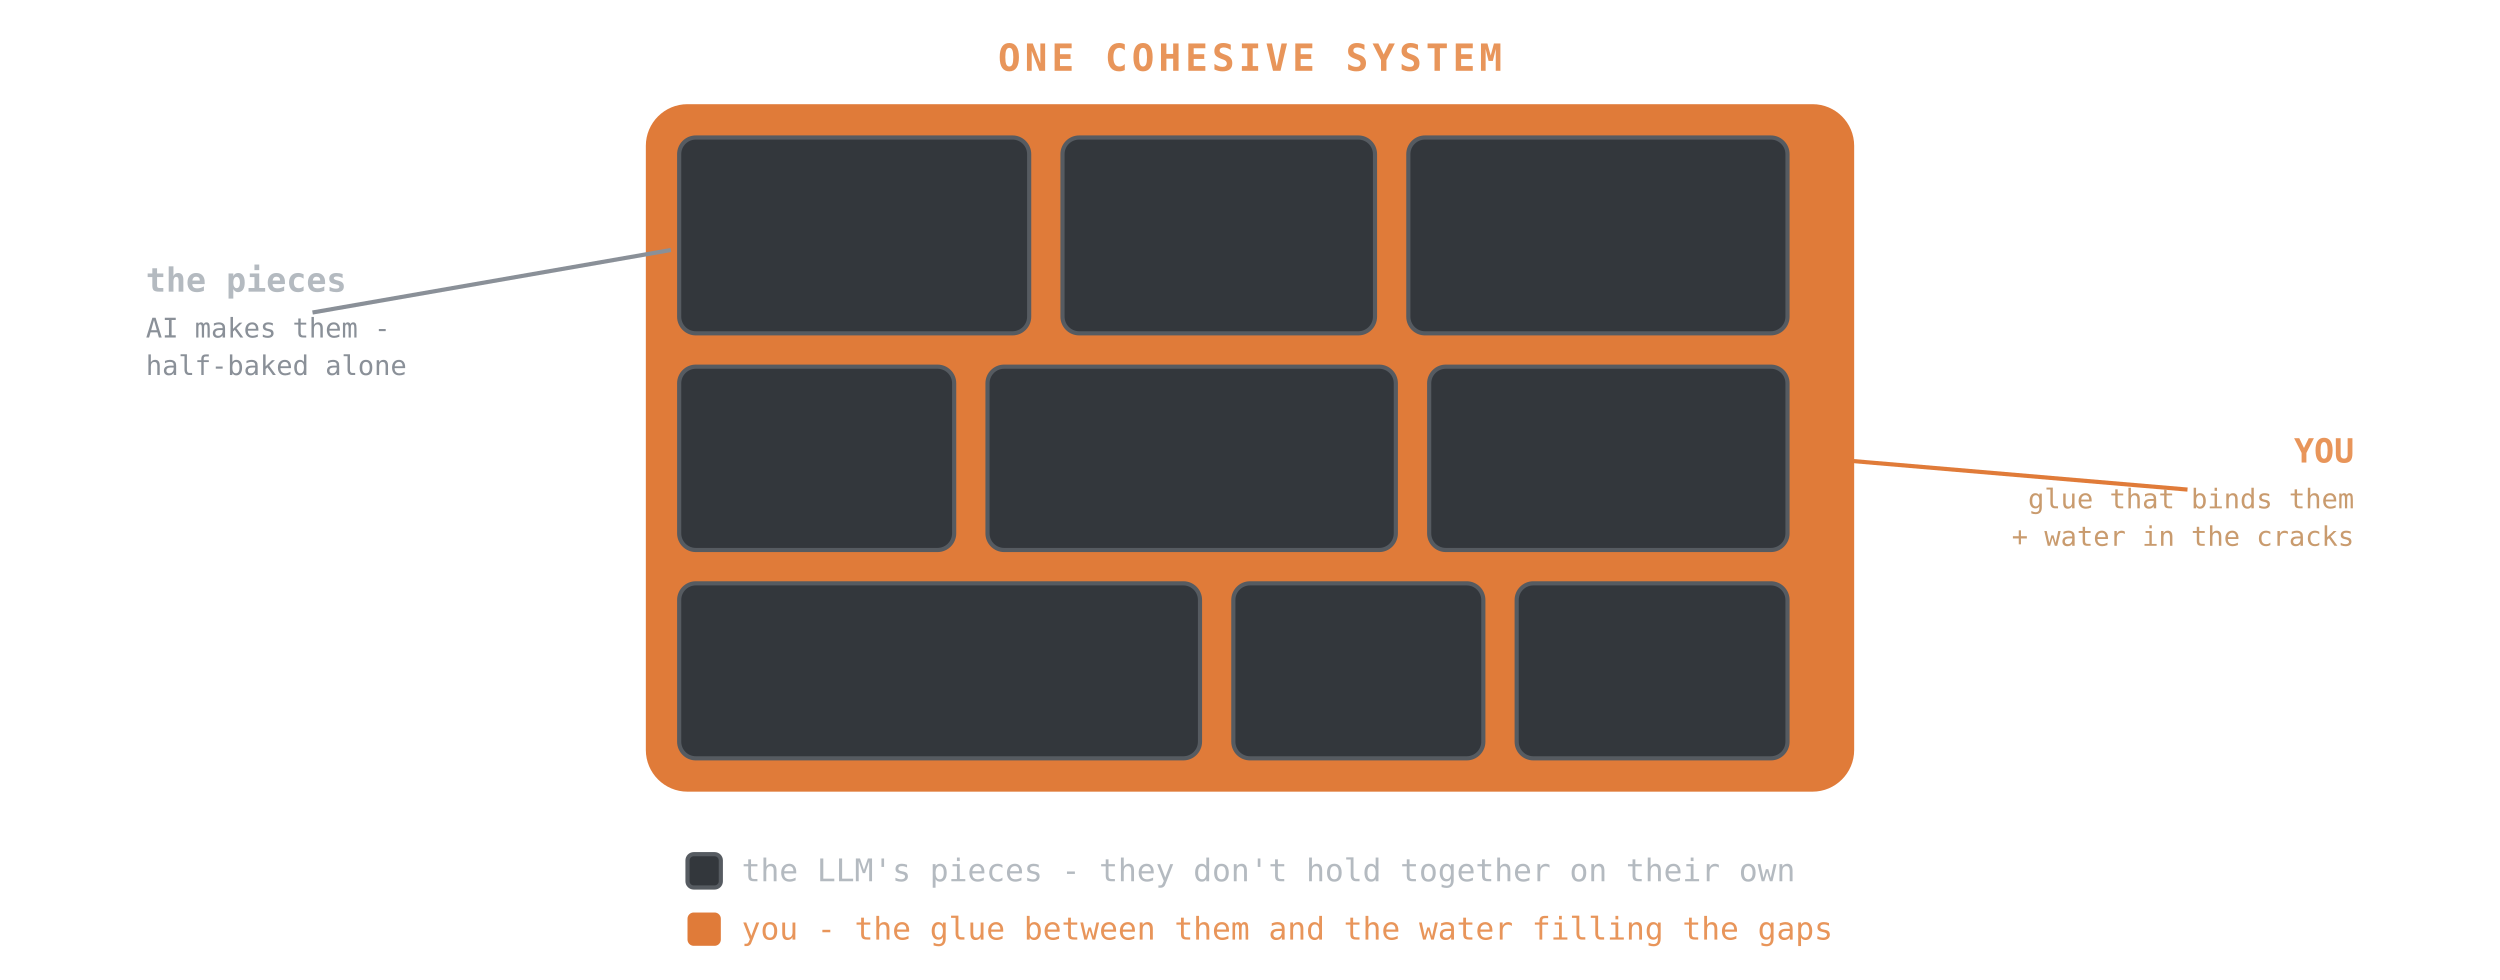
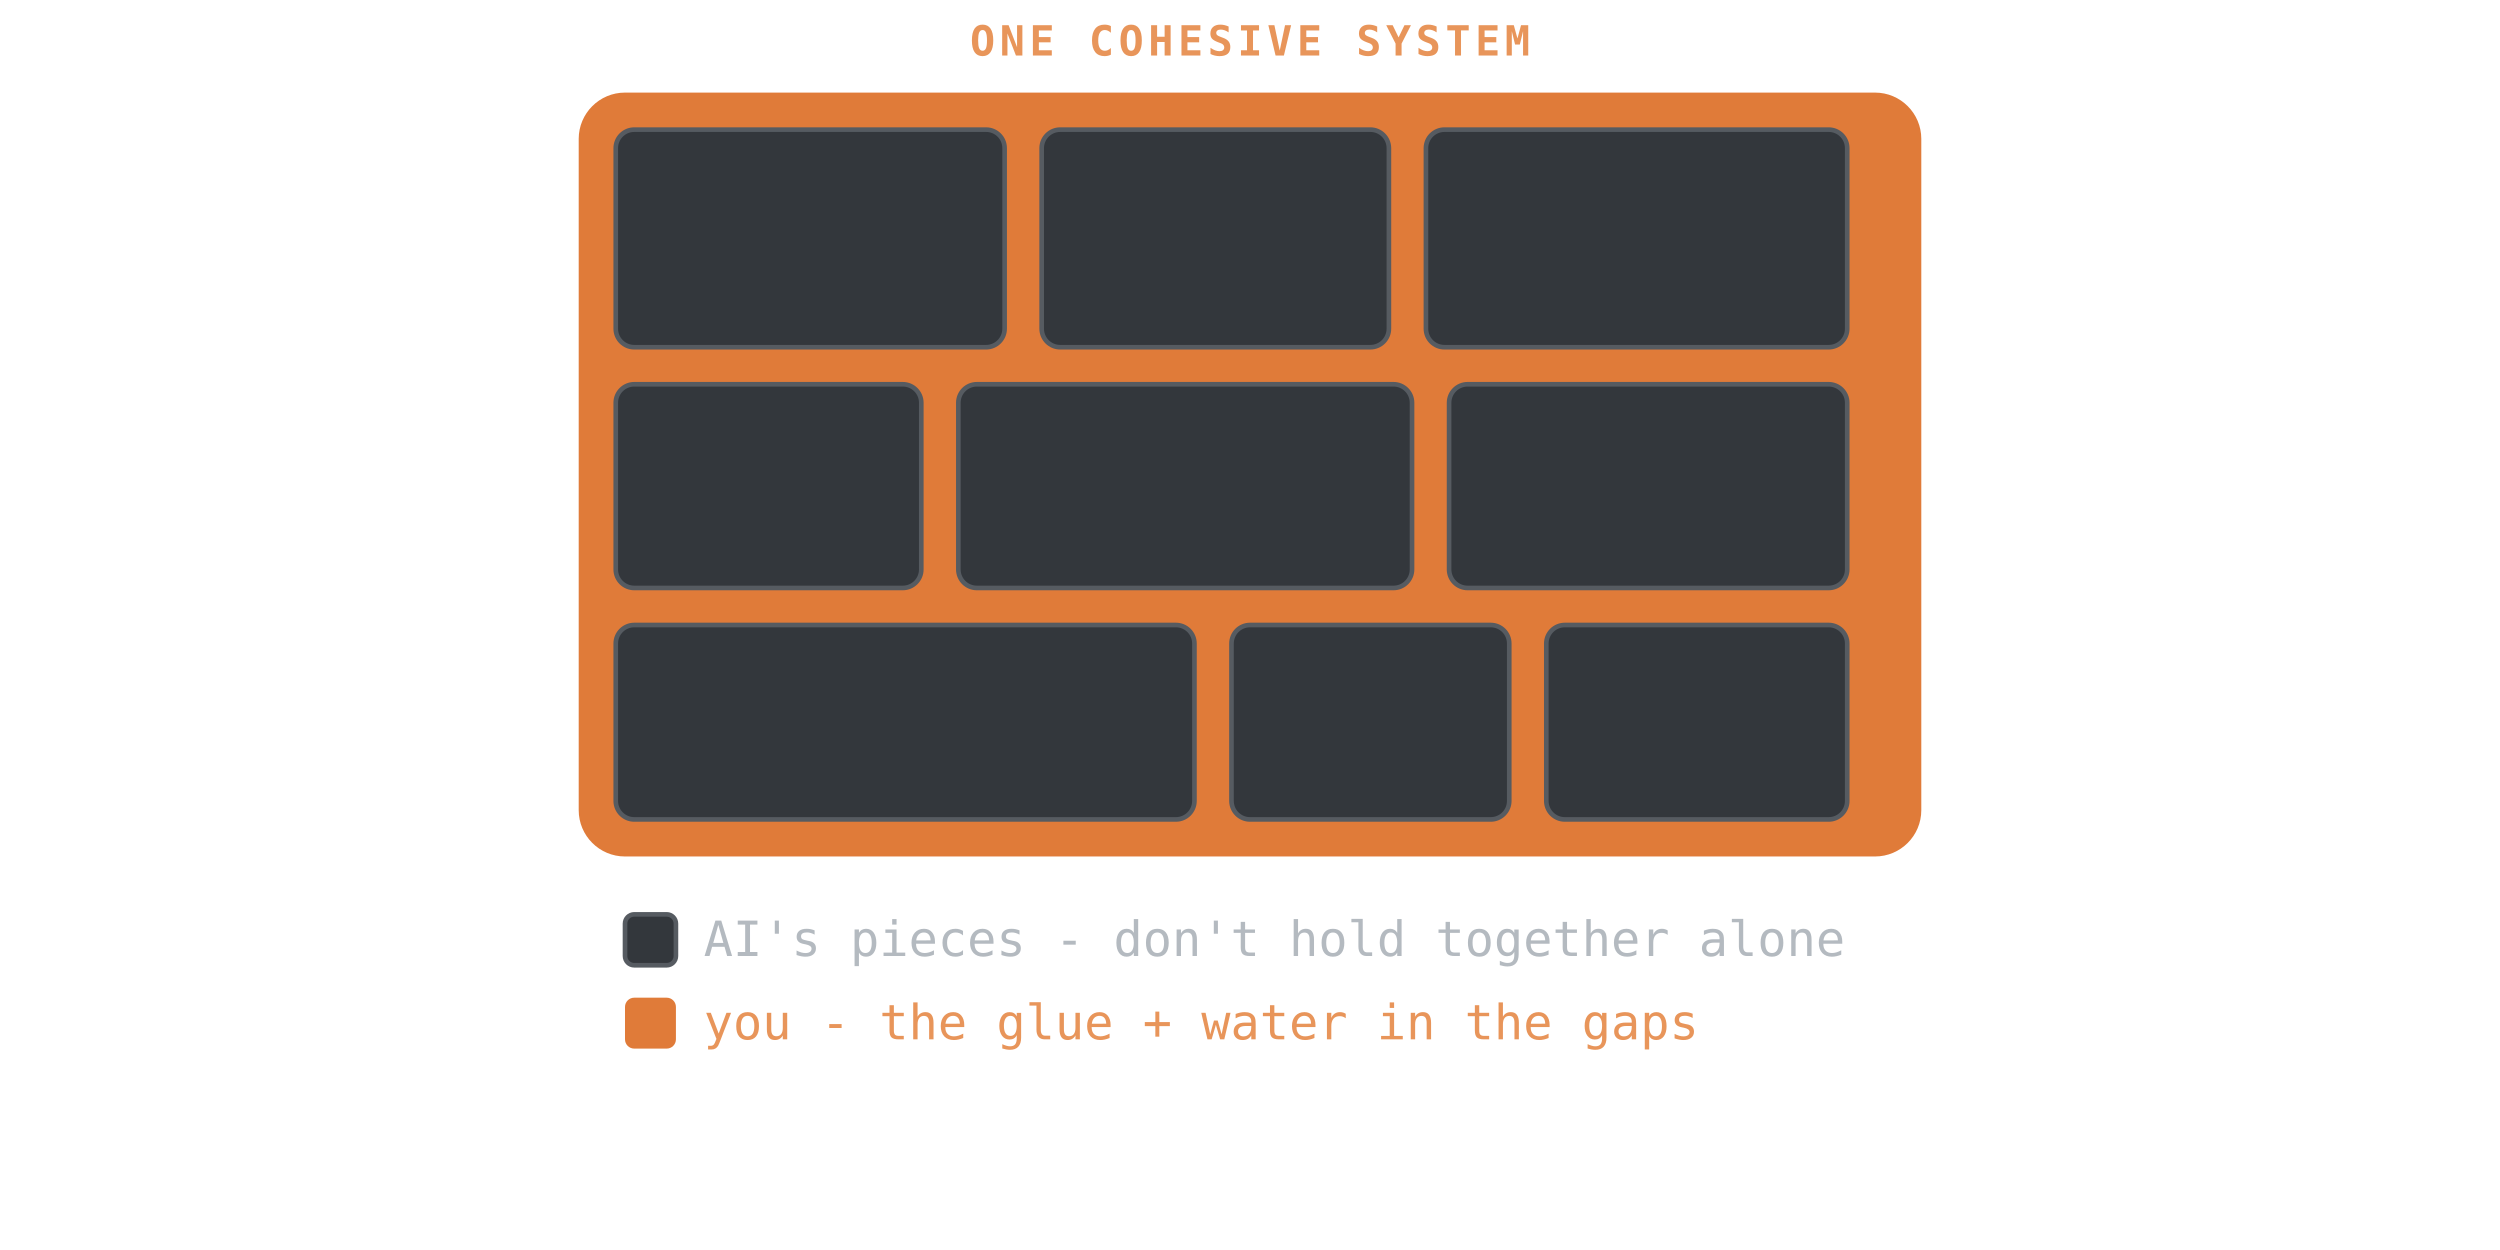
- <svg xmlns="http://www.w3.org/2000/svg" viewBox="0 0 1200 470" font-family="'JetBrains Mono', ui-monospace, Menlo, Consolas, monospace">
+ <svg xmlns="http://www.w3.org/2000/svg" viewBox="60 10 1080 540" font-family="'JetBrains Mono', ui-monospace, Menlo, Consolas, monospace">
  <rect x="310" y="50" width="580" height="330" rx="20" fill="#E07B39" />
  <g fill="#33373C" stroke="#565B61" stroke-width="2">
    <rect x="326" y="66" width="168" height="94" rx="8" />
    <rect x="510" y="66" width="150" height="94" rx="8" />
    <rect x="676" y="66" width="182" height="94" rx="8" />
    <rect x="326" y="176" width="132" height="88" rx="8" />
    <rect x="474" y="176" width="196" height="88" rx="8" />
    <rect x="686" y="176" width="172" height="88" rx="8" />
    <rect x="326" y="280" width="250" height="84" rx="8" />
    <rect x="592" y="280" width="120" height="84" rx="8" />
    <rect x="728" y="280" width="130" height="84" rx="8" />
  </g>
  <text x="600" y="34" text-anchor="middle" fill="#E8955A" font-size="18" font-weight="700" letter-spacing="2">ONE COHESIVE SYSTEM</text>
-   <line x1="150" y1="150" x2="322" y2="120" stroke="#8A9098" stroke-width="2" />
-   <text x="70" y="140" text-anchor="start" fill="#B4BAC0" font-size="16" font-weight="700">the pieces</text>
-   <text x="70" y="162" text-anchor="start" fill="#8A9098" font-size="13">AI makes them -</text>
-   <text x="70" y="180" text-anchor="start" fill="#8A9098" font-size="13">half-baked alone</text>
-   <line x1="1050" y1="235" x2="874" y2="220" stroke="#E07B39" stroke-width="2" />
-   <text x="1130" y="222" text-anchor="end" fill="#E8955A" font-size="16" font-weight="700">YOU</text>
-   <text x="1130" y="244" text-anchor="end" fill="#C99B6E" font-size="13">glue that binds them</text>
-   <text x="1130" y="262" text-anchor="end" fill="#C99B6E" font-size="13">+ water in the cracks</text>
-   <rect x="330" y="410" width="16" height="16" rx="3" fill="#33373C" stroke="#565B61" stroke-width="2" />
-   <text x="356" y="423" fill="#B4BAC0" font-size="15">the LLM's pieces - they don't hold together on their own</text>
-   <rect x="330" y="438" width="16" height="16" rx="3" fill="#E07B39" />
-   <text x="356" y="451" fill="#E8955A" font-size="15">you - the glue between them and the water filling the gaps</text>
+   <rect x="330" y="405" width="22" height="22" rx="4" fill="#33373C" stroke="#565B61" stroke-width="2" />
+   <text x="364" y="423" fill="#B4BAC0" font-size="21">AI's pieces - don't hold together alone</text>
+   <rect x="330" y="441" width="22" height="22" rx="4" fill="#E07B39" />
+   <text x="364" y="459" fill="#E8955A" font-size="21">you - the glue + water in the gaps</text>
</svg>
